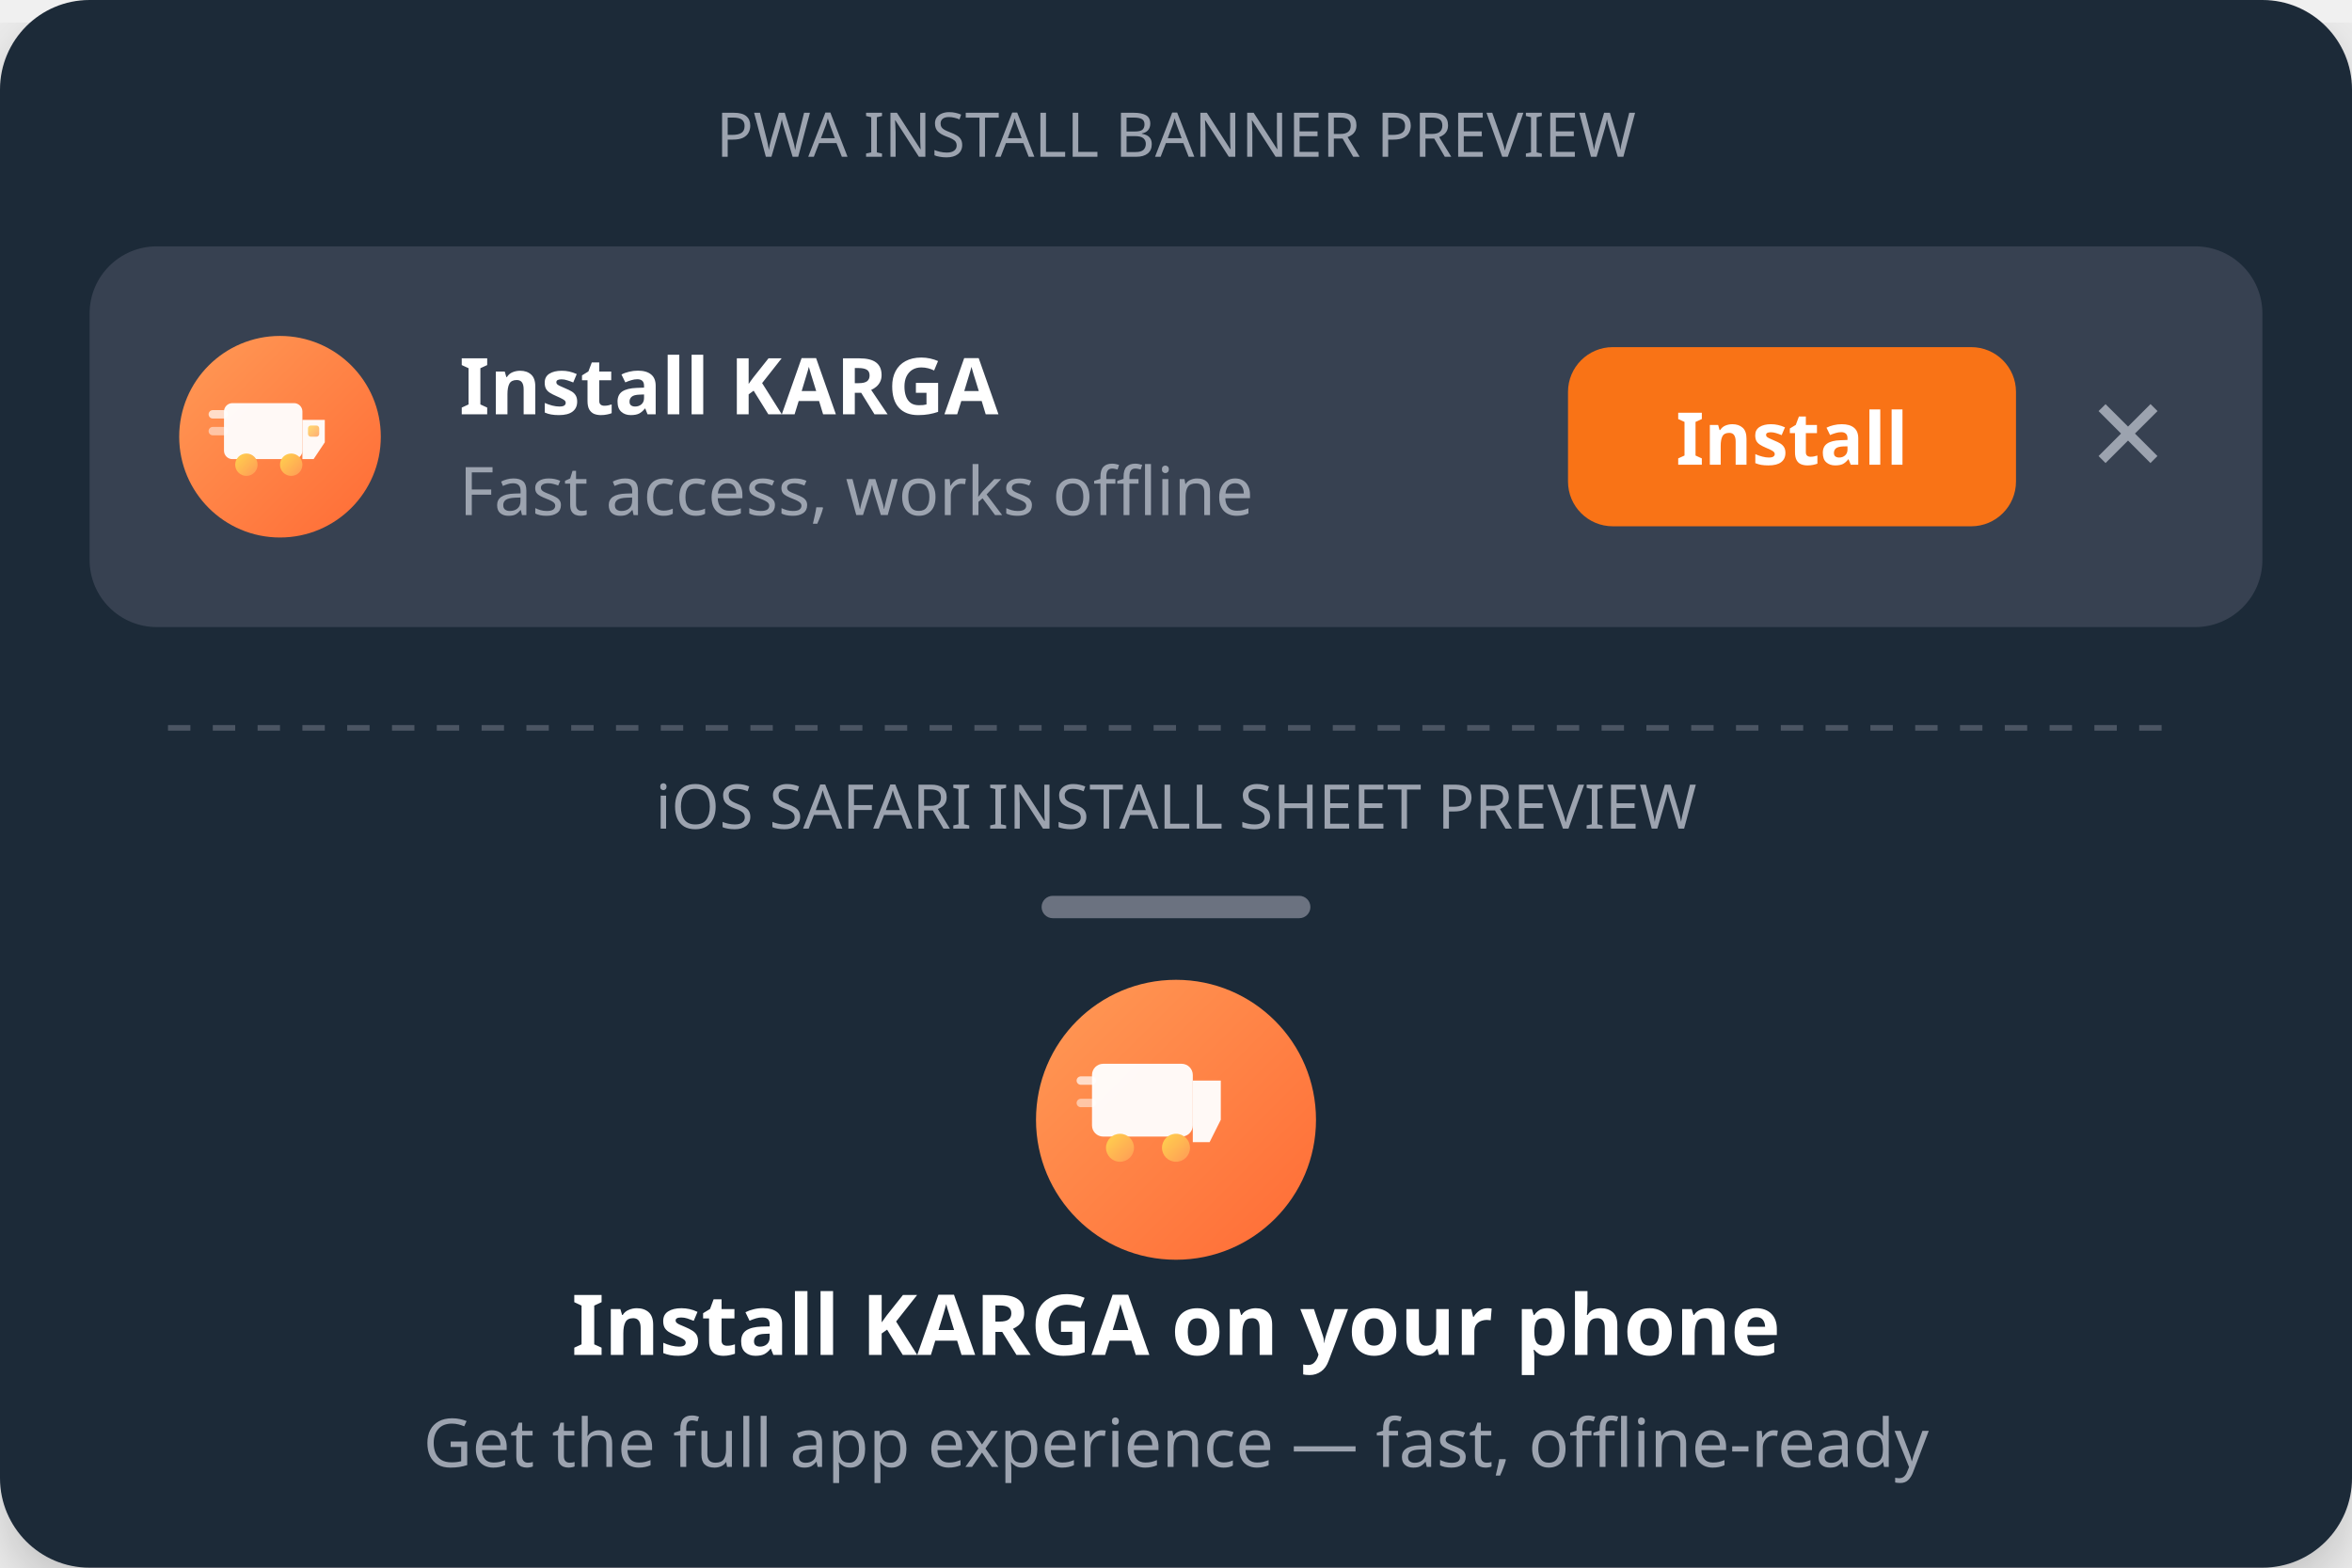
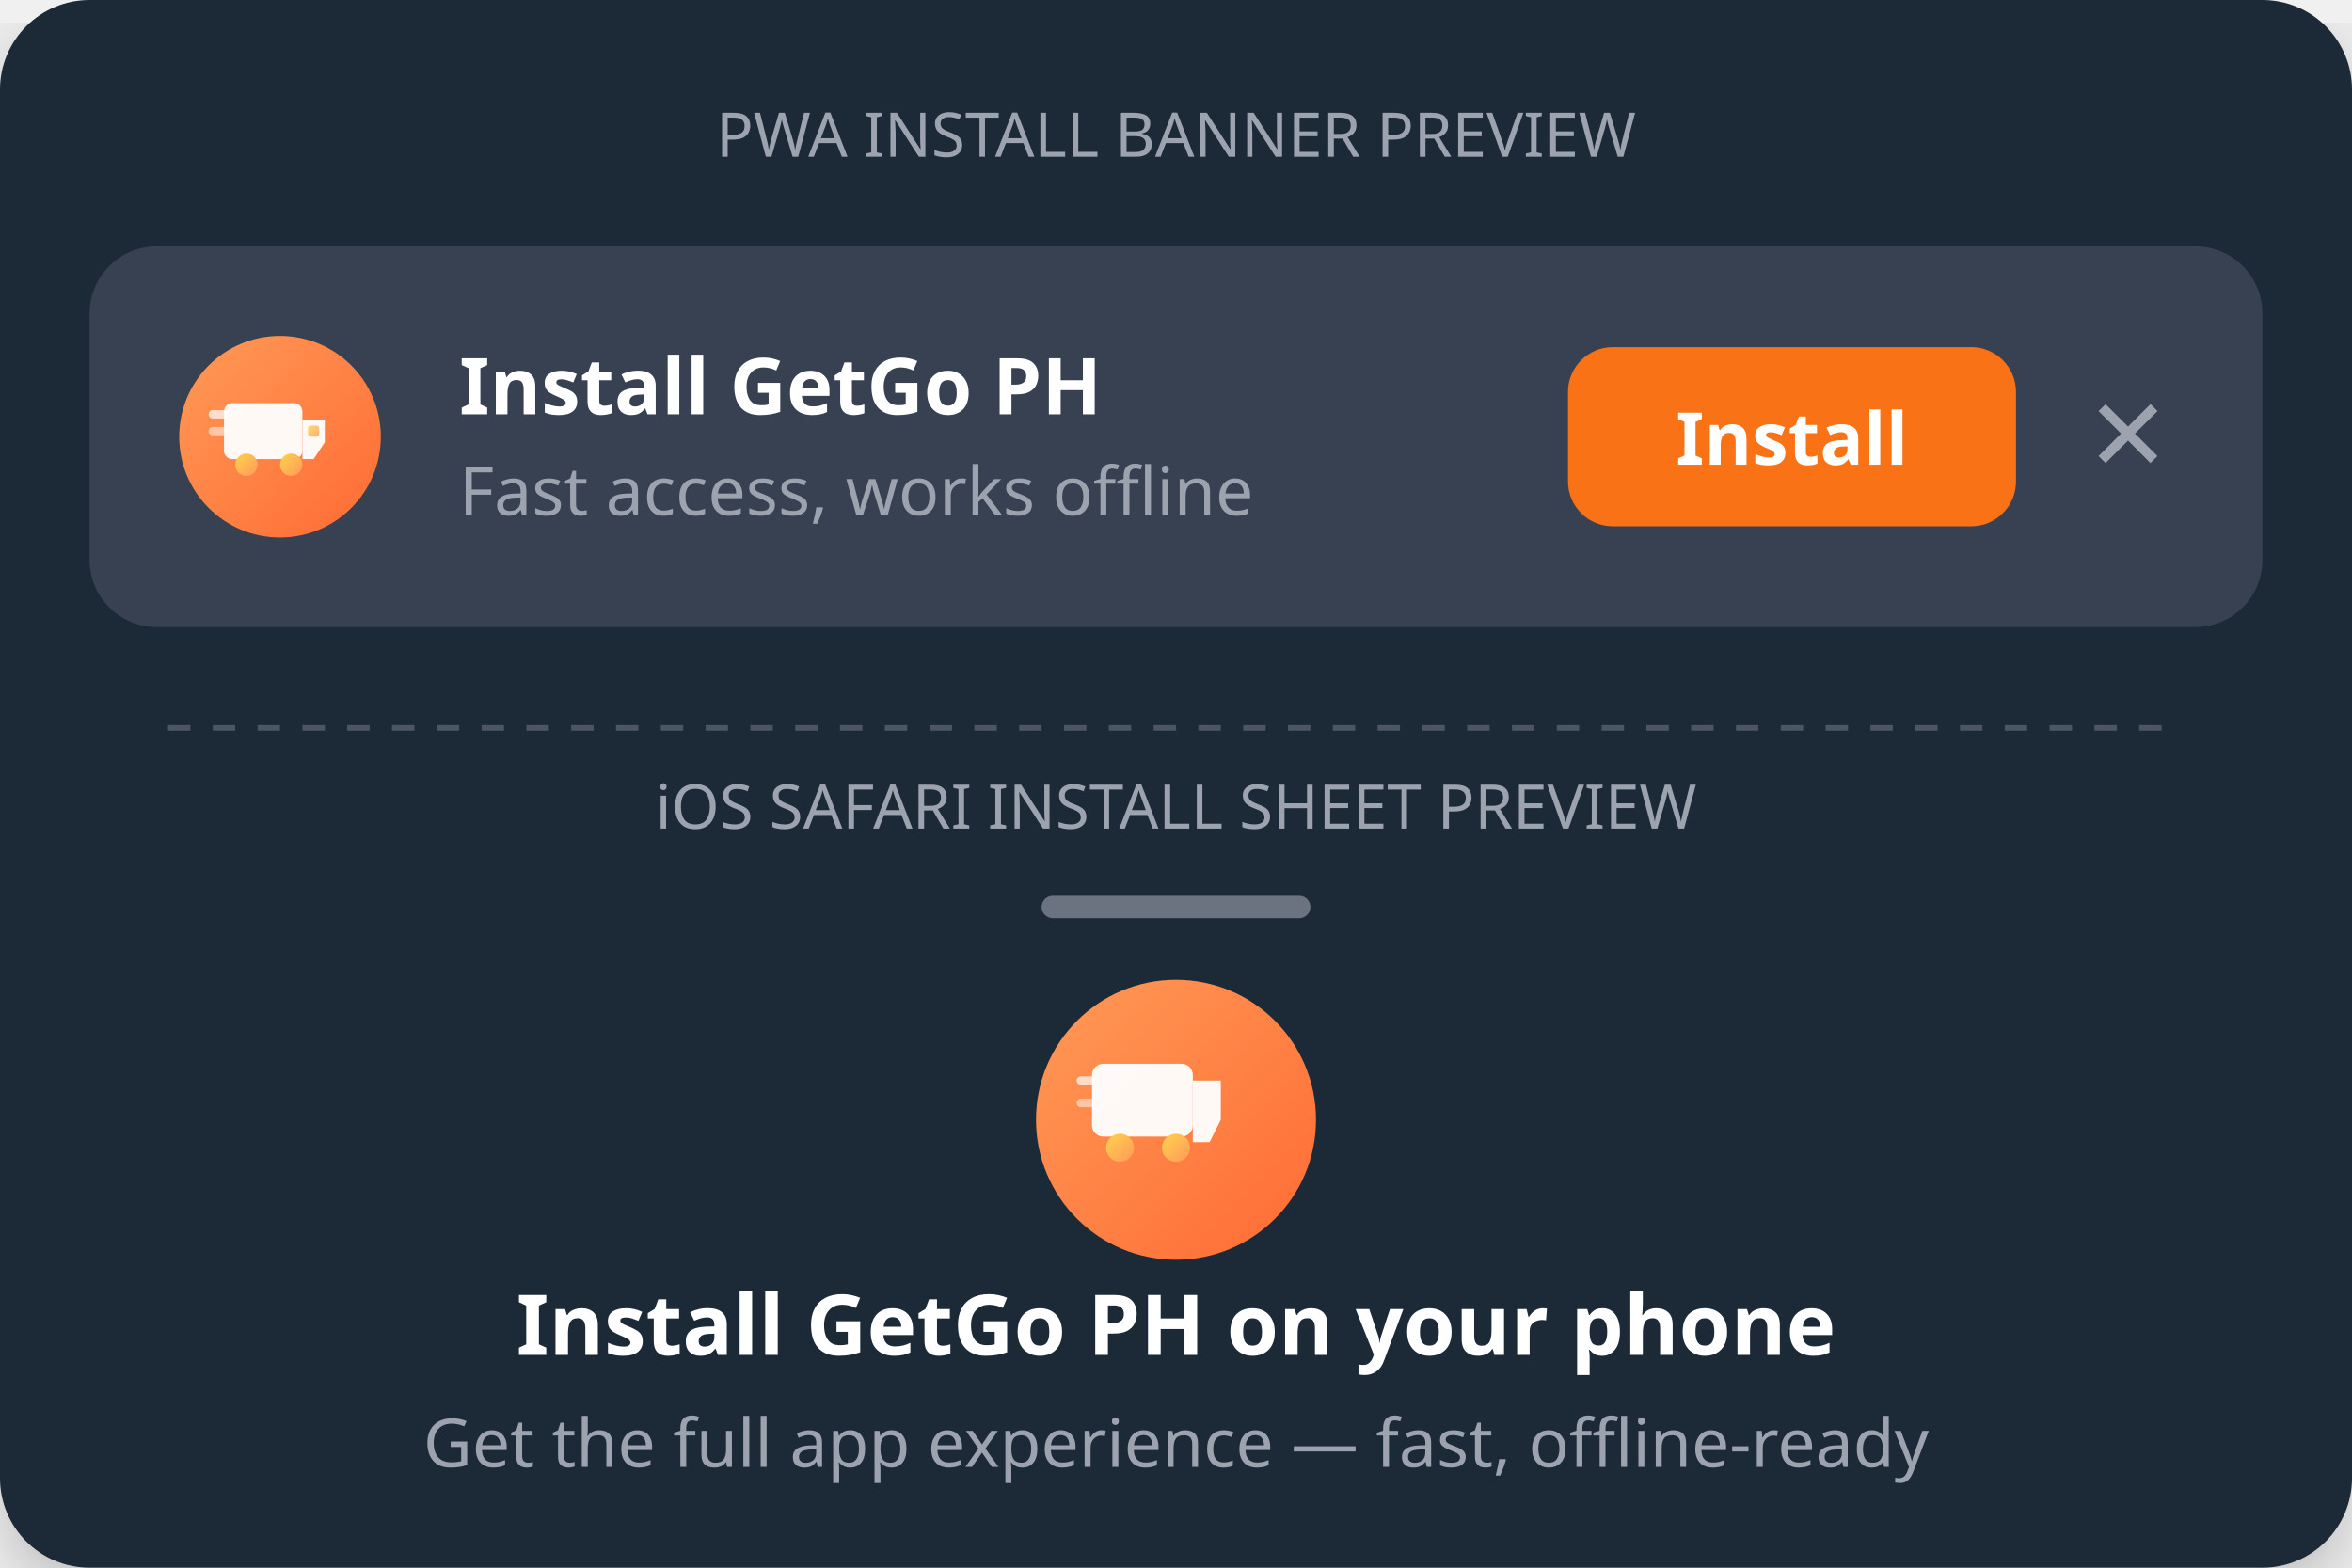
<svg xmlns="http://www.w3.org/2000/svg" width="420" height="280" viewBox="0 0 420 280">
  <defs>
    <linearGradient id="logoGrad" x1="0%" y1="0%" x2="100%" y2="100%">
      <stop offset="0%" stop-color="#FF9A56" />
      <stop offset="100%" stop-color="#FF6B35" />
    </linearGradient>
    <linearGradient id="accentGrad" x1="0%" y1="0%" x2="100%" y2="100%">
      <stop offset="0%" stop-color="#FFD34E" />
      <stop offset="100%" stop-color="#FF9A56" />
    </linearGradient>
    <filter id="shadow" x="-10%" y="-10%" width="130%" height="140%">
      <feDropShadow dx="0" dy="4" stdDeviation="8" flood-color="#000" flood-opacity="0.3" />
    </filter>
  </defs>
  <rect width="420" height="280" rx="16" fill="#1f2937" filter="url(#shadow)" />
  <text x="210" y="28" text-anchor="middle" fill="#9ca3af" font-family="system-ui, sans-serif" font-size="11" font-weight="500">PWA INSTALL BANNER PREVIEW</text>
  <rect x="16" y="44" width="388" height="68" rx="12" fill="#374151" />
  <g transform="translate(30, 58)">
    <circle cx="20" cy="20" r="18" fill="url(#logoGrad)" />
    <g transform="translate(8, 10)">
      <rect x="2" y="4" width="14" height="10" rx="1.5" fill="white" opacity="0.95" />
      <path d="M16 7 L20 7 L20 11 L18 14 L16 14 Z" fill="white" opacity="0.95" />
      <circle cx="6" cy="15" r="2" fill="url(#accentGrad)" />
      <circle cx="14" cy="15" r="2" fill="url(#accentGrad)" />
      <line x1="0" y1="6" x2="2" y2="6" stroke="white" stroke-width="1.5" stroke-linecap="round" opacity="0.7" />
      <line x1="0" y1="9" x2="2" y2="9" stroke="white" stroke-width="1.5" stroke-linecap="round" opacity="0.5" />
      <rect x="17" y="8" width="2" height="2" rx="0.5" fill="url(#accentGrad)" opacity="0.8" />
    </g>
  </g>
-   <text x="82" y="74" fill="white" font-family="system-ui, sans-serif" font-size="14" font-weight="600">Install KARGA</text>
+   <text x="82" y="74" fill="white" font-family="system-ui, sans-serif" font-size="14" font-weight="600">Install GetGo PH</text>
  <text x="82" y="92" fill="#9ca3af" font-family="system-ui, sans-serif" font-size="12">Fast access, works offline</text>
  <rect x="280" y="62" width="80" height="32" rx="8" fill="#f97316" />
  <text x="320" y="83" text-anchor="middle" fill="white" font-family="system-ui, sans-serif" font-size="13" font-weight="600">Install</text>
  <text x="380" y="84" text-anchor="middle" fill="#9ca3af" font-family="system-ui, sans-serif" font-size="18">✕</text>
  <line x1="30" y1="130" x2="390" y2="130" stroke="#4b5563" stroke-width="1" stroke-dasharray="4,4" />
  <text x="210" y="148" text-anchor="middle" fill="#9ca3af" font-family="system-ui, sans-serif" font-size="11" font-weight="500">iOS SAFARI INSTALL SHEET PREVIEW</text>
  <rect x="186" y="160" width="48" height="4" rx="2" fill="#6b7280" />
  <g transform="translate(182, 172)">
    <circle cx="28" cy="28" r="25" fill="url(#logoGrad)" />
    <g transform="translate(11, 14)">
      <rect x="2" y="4" width="18" height="13" rx="2" fill="white" opacity="0.95" />
      <path d="M20 7 L25 7 L25 14 L23 18 L20 18 Z" fill="white" opacity="0.95" />
      <circle cx="7" cy="19" r="2.5" fill="url(#accentGrad)" />
      <circle cx="17" cy="19" r="2.5" fill="url(#accentGrad)" />
      <line x1="0" y1="7" x2="2" y2="7" stroke="white" stroke-width="1.5" stroke-linecap="round" opacity="0.7" />
      <line x1="0" y1="11" x2="2" y2="11" stroke="white" stroke-width="1.5" stroke-linecap="round" opacity="0.5" />
    </g>
  </g>
-   <text x="210" y="242" text-anchor="middle" fill="white" font-family="system-ui, sans-serif" font-size="15" font-weight="700">Install KARGA on your phone</text>
+   <text x="210" y="242" text-anchor="middle" fill="white" font-family="system-ui, sans-serif" font-size="15" font-weight="700">Install GetGo PH on your phone</text>
  <text x="210" y="262" text-anchor="middle" fill="#9ca3af" font-family="system-ui, sans-serif" font-size="12">Get the full app experience — fast, offline-ready</text>
</svg>
